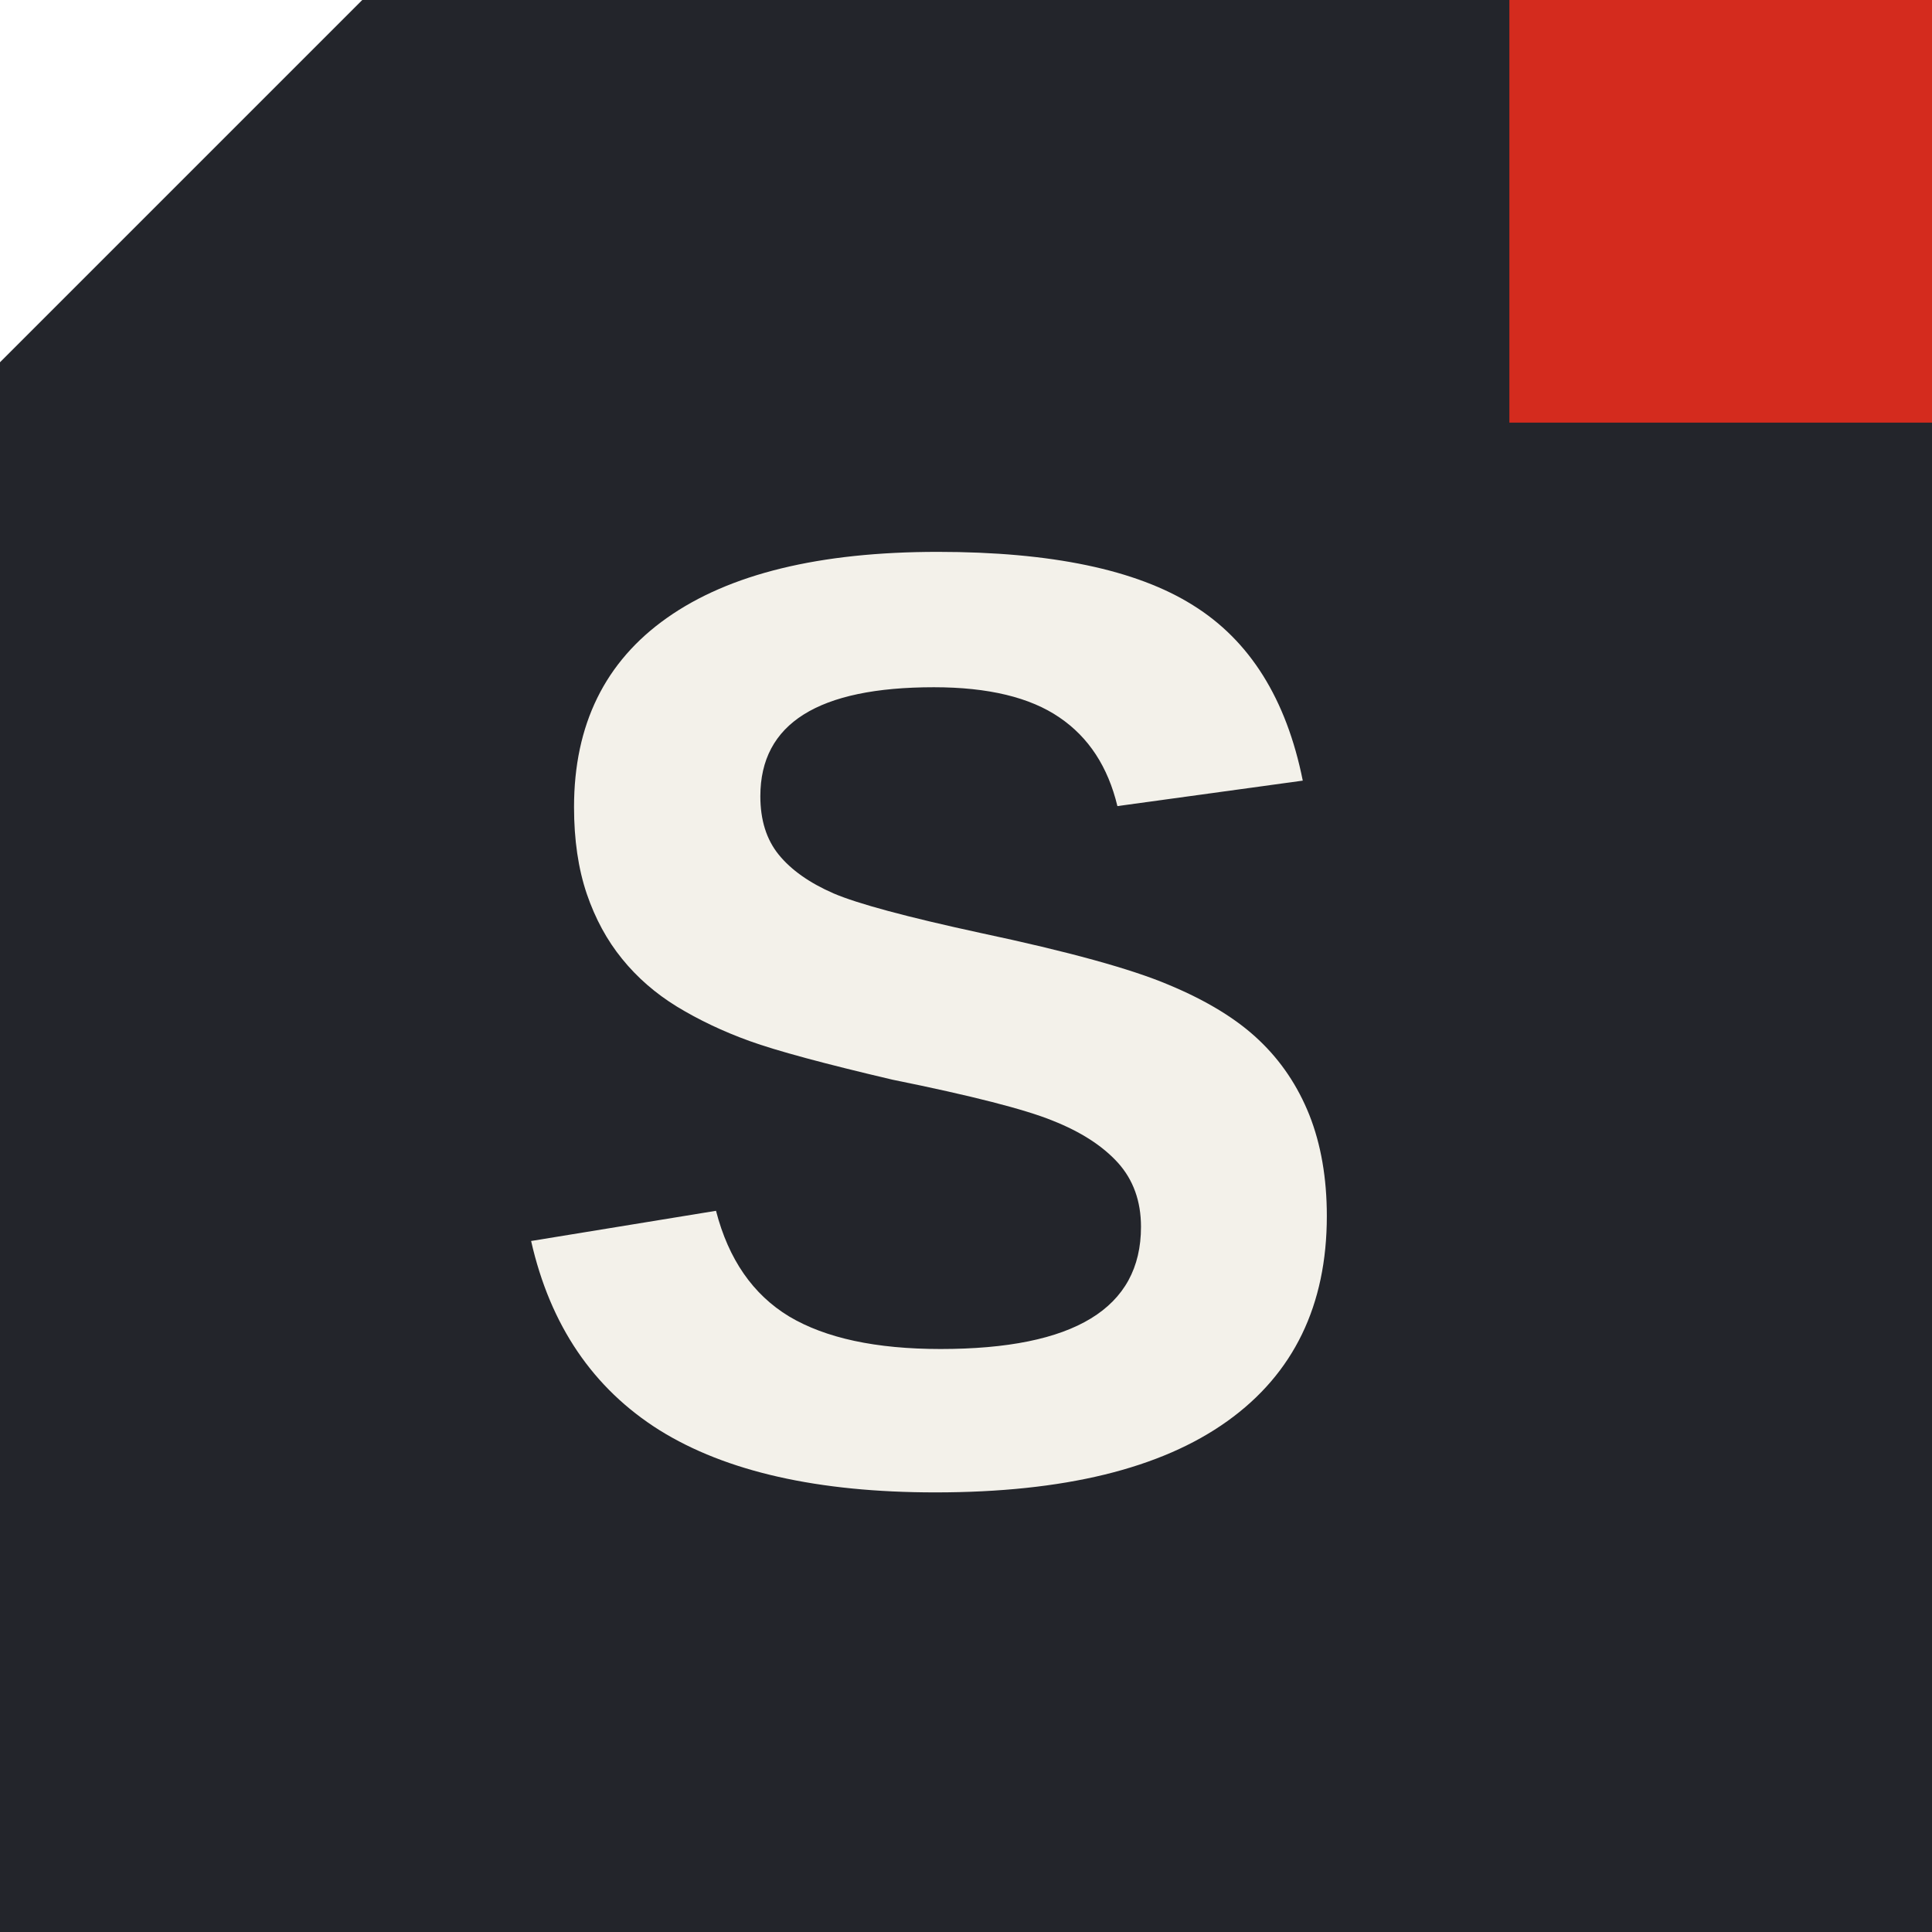
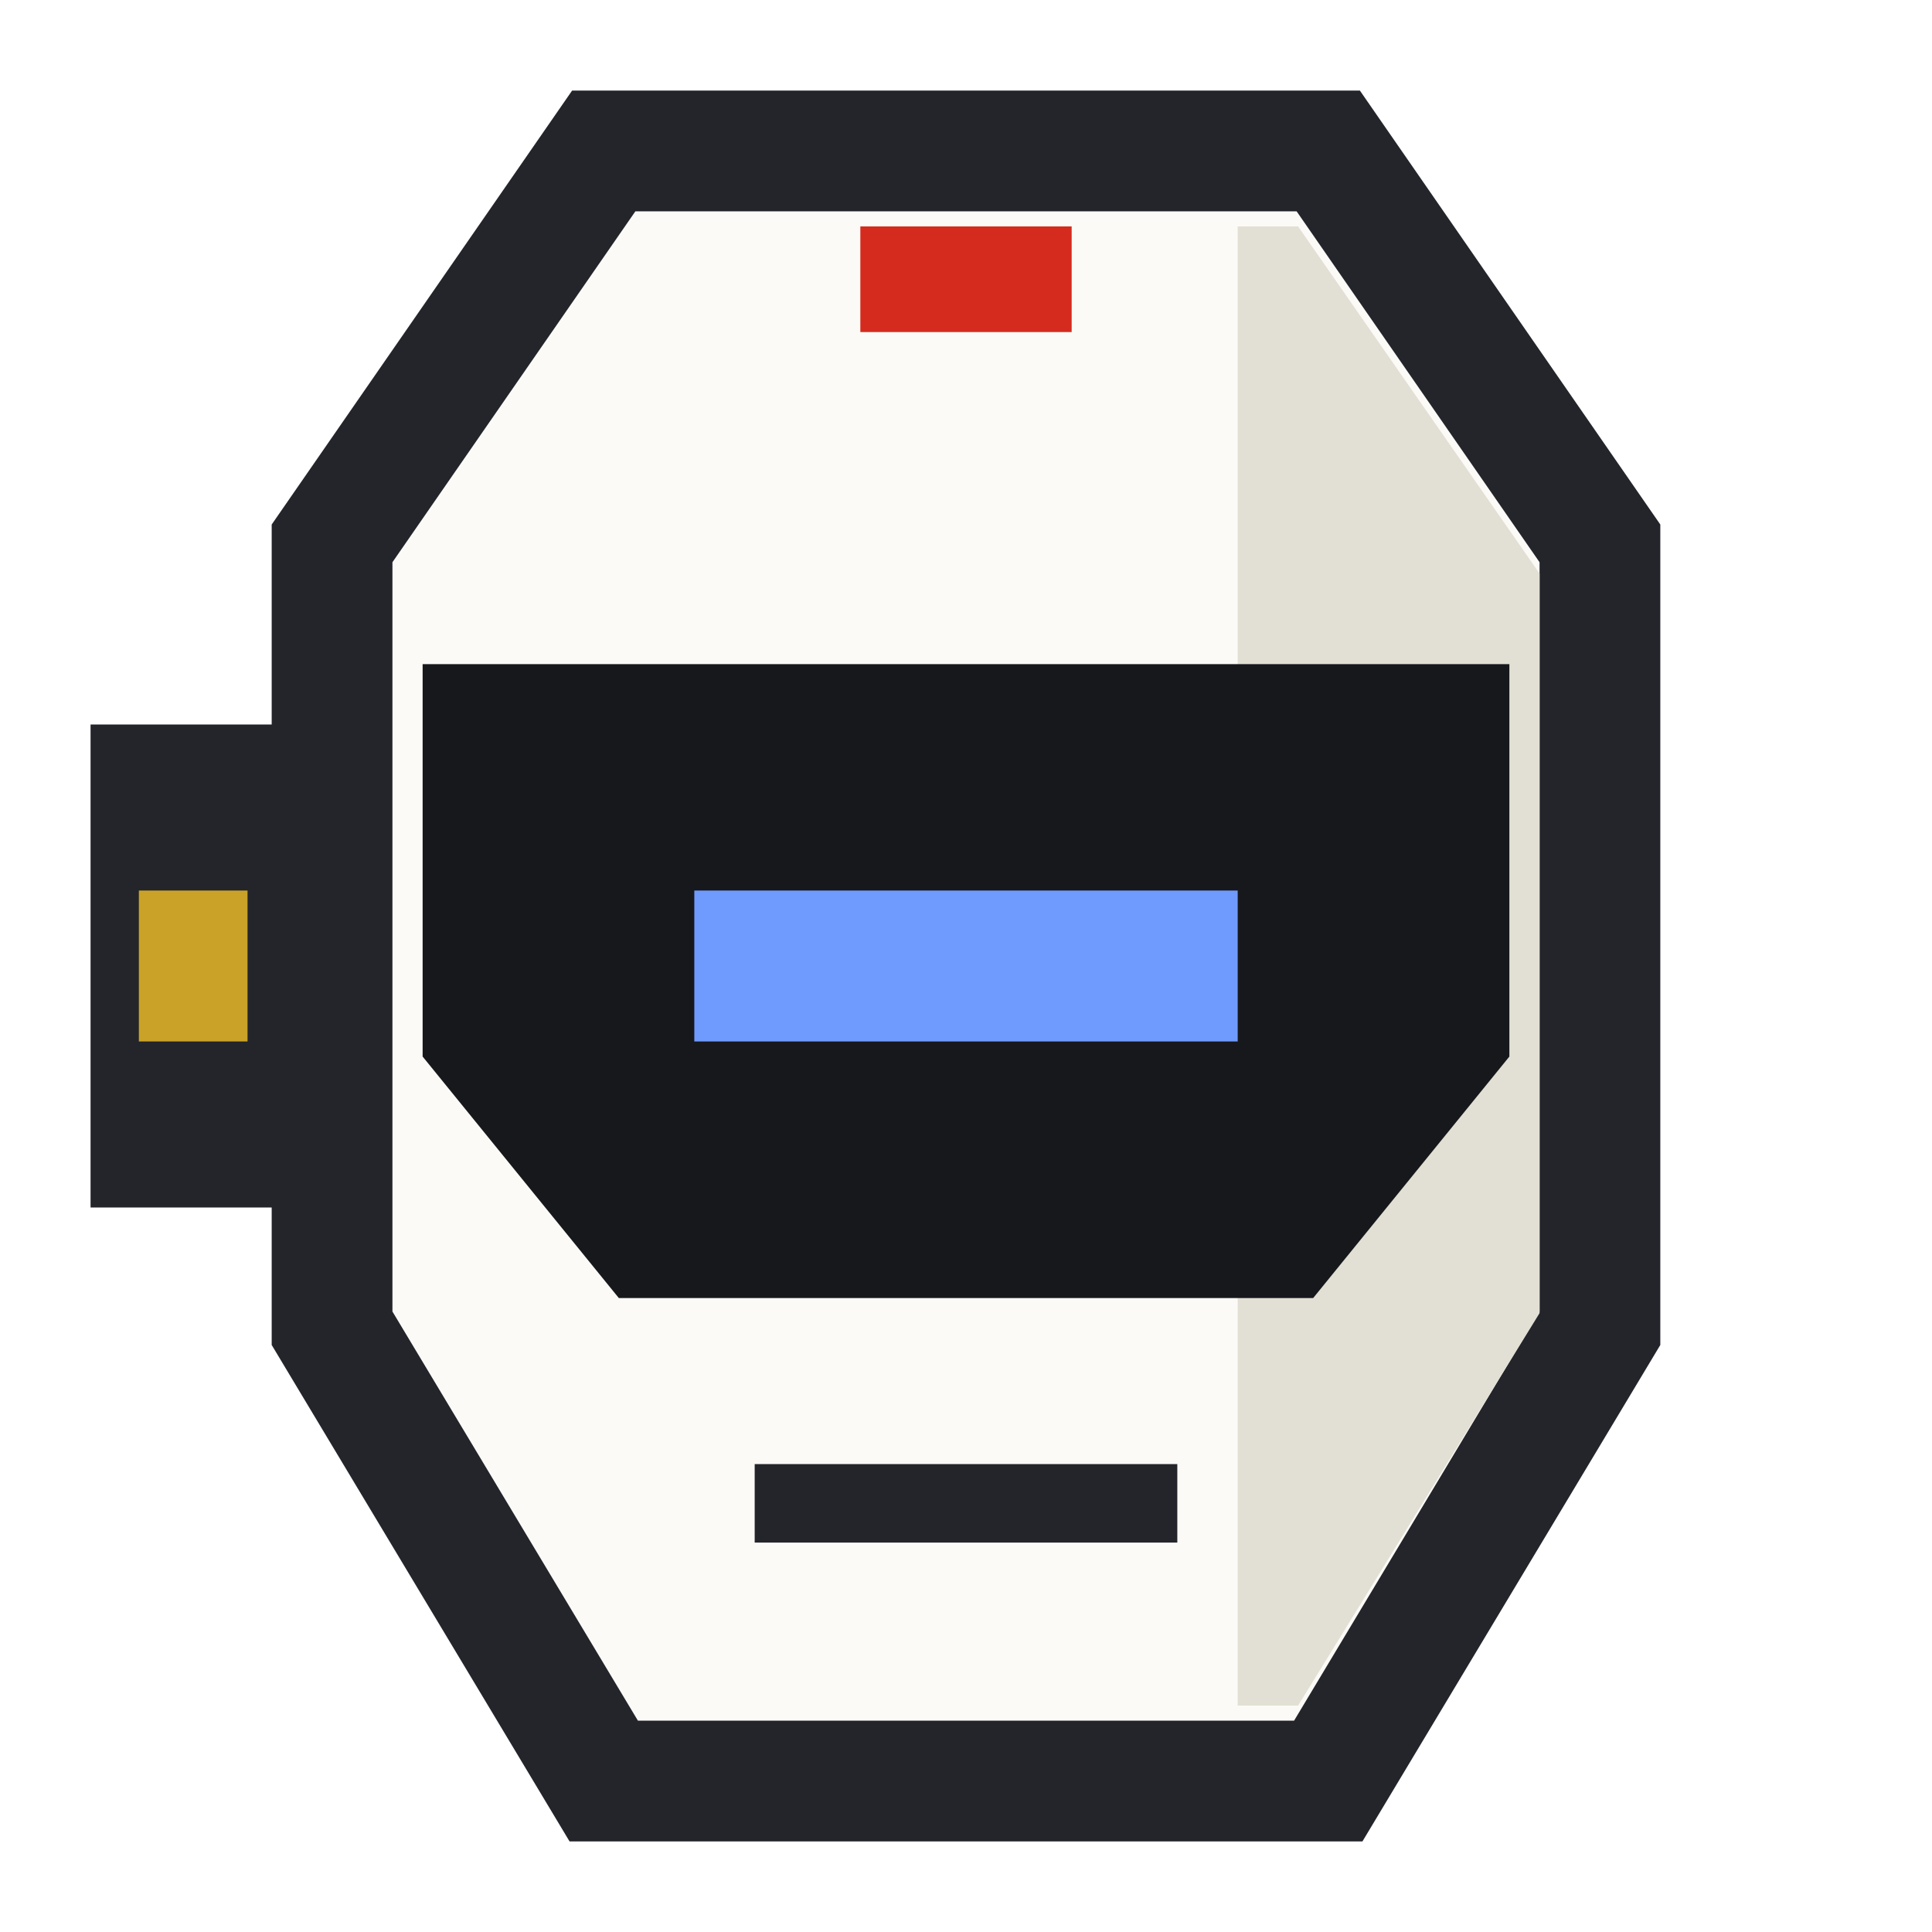
<svg xmlns="http://www.w3.org/2000/svg" viewBox="0 0 64 64">
-   <polygon points="12,0 64,0 64,64 0,64 0,12" fill="#23252B" />
-   <rect x="50" y="0" width="14" height="14" fill="#D42B1E" />
-   <text x="31" y="49" font-family="Arial Narrow, Arial, Helvetica, sans-serif" font-size="44" font-weight="900" fill="#F3F1EA" text-anchor="middle" textLength="30" lengthAdjust="spacingAndGlyphs">S</text>
+   <rect x="3" y="24" width="7" height="16" fill="#23252B" />
+   <rect x="4.6" y="29.5" width="3.6" height="5" fill="#C9A227" />
+   <polygon points="11,18 20,5 44,5 53,18 53,44 44,59 20,59 11,44" fill="#FBFAF6" stroke="#23252B" stroke-width="4" stroke-linejoin="miter" />
+   <polygon points="41,7.5 43,7.5 51,19 51,43.5 43,56.5 41,56.5" fill="#E2DFD4" />
+   <rect x="28.5" y="7.5" width="7" height="3.5" fill="#D42B1E" />
+   <polygon points="14,22 50,22 50,35 43.5,43 20.5,43 14,35" fill="#17181C" />
+   <rect x="23" y="29.5" width="18" height="5" fill="#6F9BFF" />
+   <rect x="25" y="48.5" width="14" height="2.6" fill="#23252B" />
</svg>
